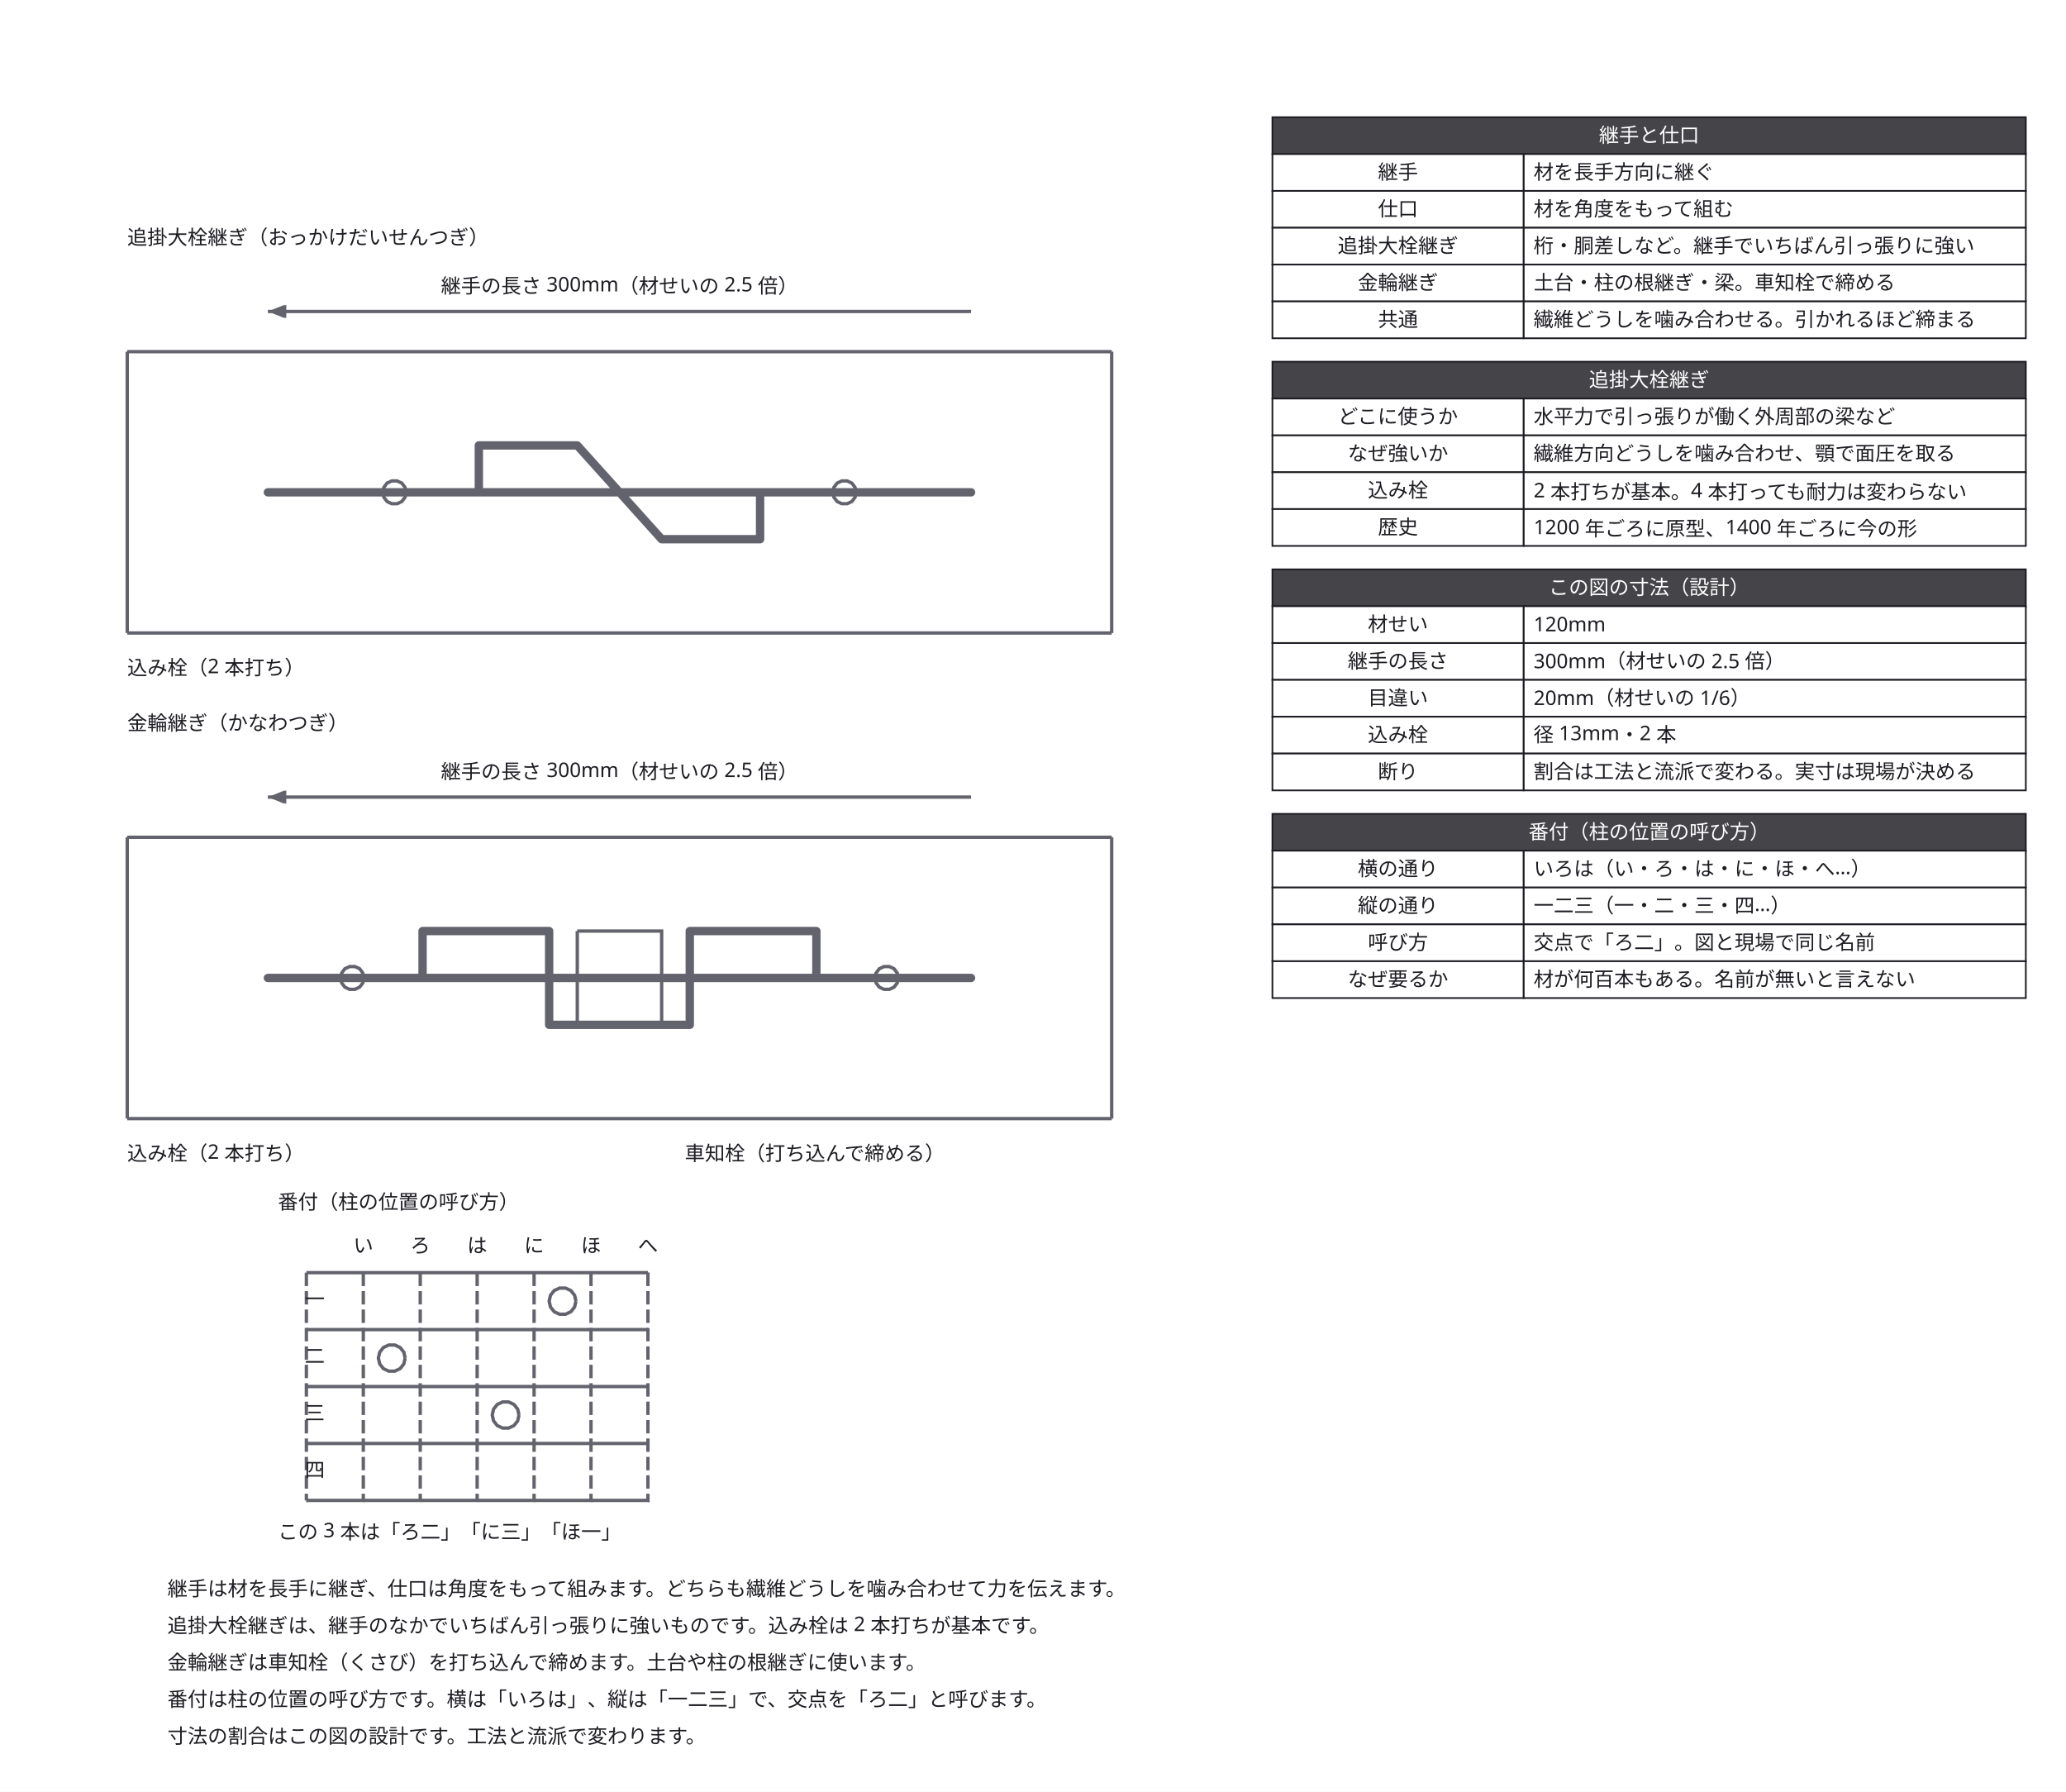
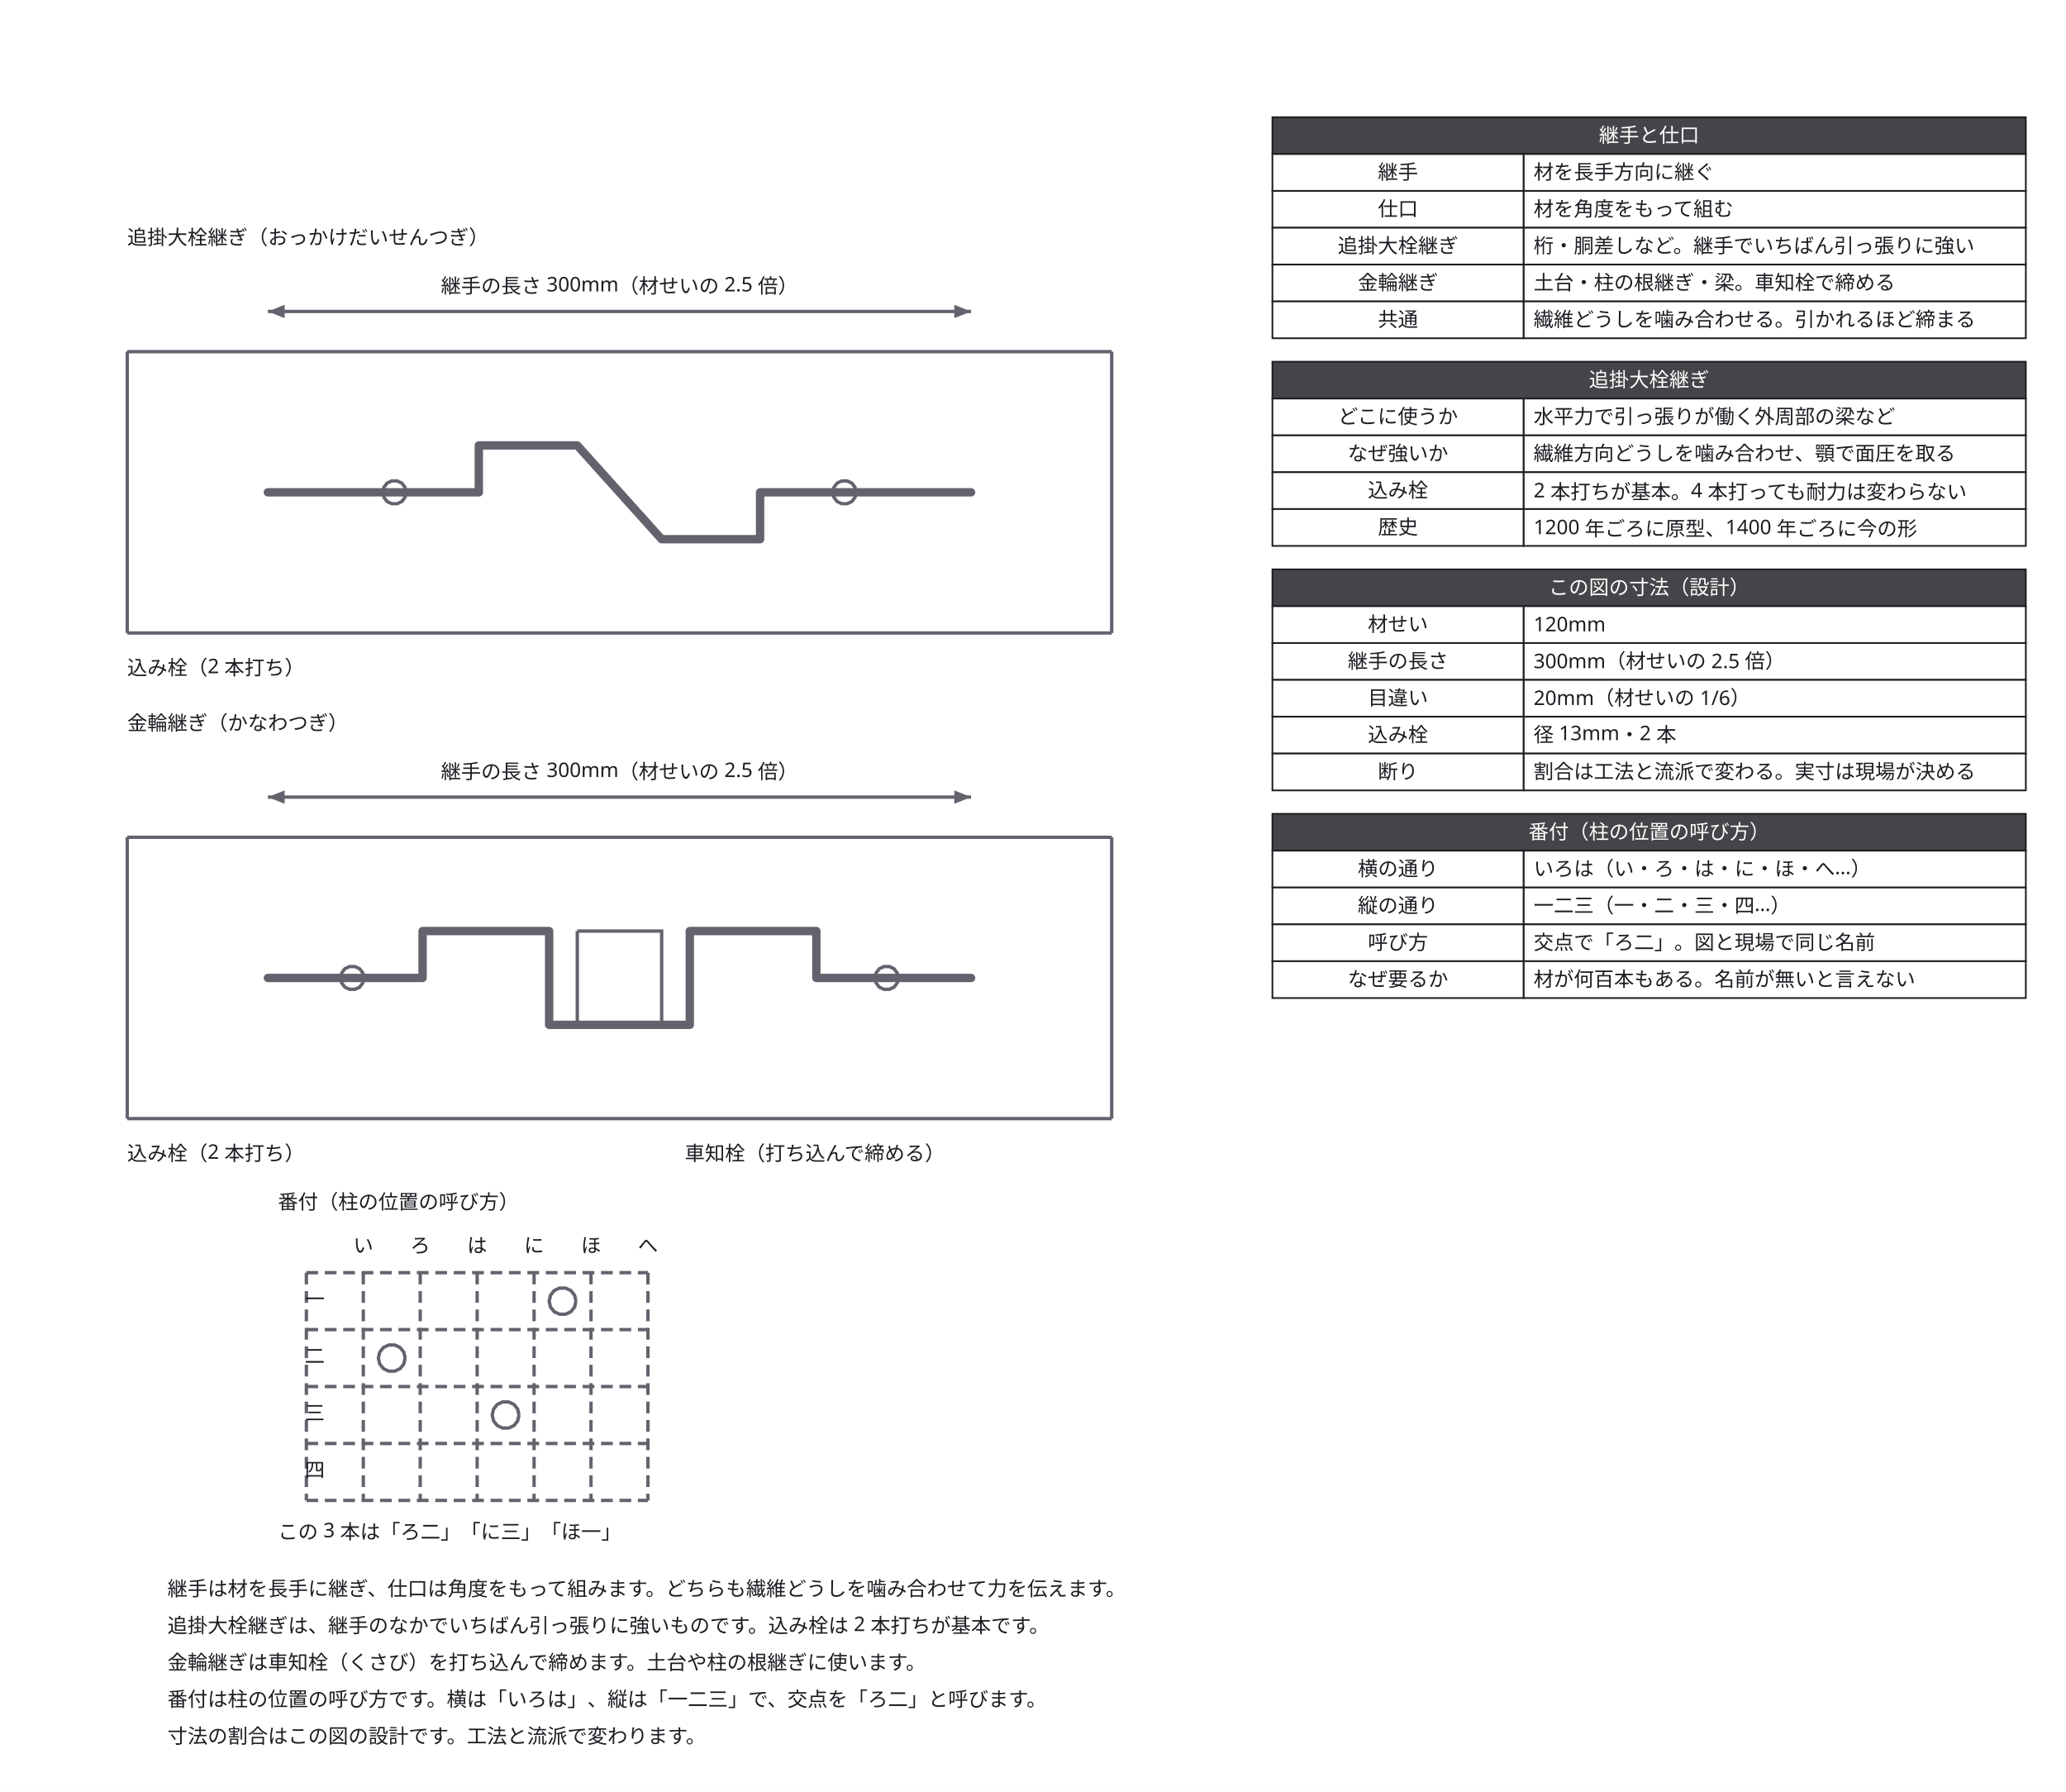
<svg xmlns="http://www.w3.org/2000/svg" width="1234" height="1070" viewBox="0 0 1234 1070">
  <defs>
    <marker id="arrow" viewBox="0 0 10 10" refX="9" refY="5" markerWidth="6" markerHeight="6" orient="auto">
      <path d="M 0 0 L 10 5 L 0 10 z" fill="#63636e" />
    </marker>
  </defs>
  <rect data-paper="1" x="0" y="0" width="1234" height="1070" fill="#ffffff" />
  <g data-node="n1" data-pinned="false" data-shape="rect" />
  <g data-node="n2" data-pinned="false" data-shape="rect" />
  <g data-node="n3" data-pinned="false" data-shape="rect" />
  <g data-node="n4" data-pinned="false" data-shape="rect" />
  <g data-node="n5" data-pinned="false" data-shape="rect" />
  <g data-node="h70" data-pinned="false" data-shape="rect">
    <rect x="760" y="70" width="450" height="22" fill="#ffffff" stroke="#1c1c22" stroke-width="1" />
    <rect x="760" y="70" width="450" height="22" fill="#1c1c22" fill-opacity="0.82" />
  </g>
  <g data-node="h216" data-pinned="false" data-shape="rect">
    <rect x="760" y="216" width="450" height="22" fill="#ffffff" stroke="#1c1c22" stroke-width="1" />
    <rect x="760" y="216" width="450" height="22" fill="#1c1c22" fill-opacity="0.82" />
  </g>
  <g data-node="h340" data-pinned="false" data-shape="rect">
    <rect x="760" y="340" width="450" height="22" fill="#ffffff" stroke="#1c1c22" stroke-width="1" />
    <rect x="760" y="340" width="450" height="22" fill="#1c1c22" fill-opacity="0.82" />
  </g>
  <g data-node="h486" data-pinned="false" data-shape="rect">
    <rect x="760" y="486" width="450" height="22" fill="#ffffff" stroke="#1c1c22" stroke-width="1" />
    <rect x="760" y="486" width="450" height="22" fill="#1c1c22" fill-opacity="0.82" />
  </g>
  <g data-node="追掛大栓継ぎ（おっかけだいせんつぎ）_t" data-pinned="false" data-shape="rect" />
  <g data-node="金輪継ぎ（かなわつぎ）_t" data-pinned="false" data-shape="rect" />
  <g data-node="b92" data-pinned="false" data-shape="rect">
    <rect x="910" y="92" width="300" height="22" fill="#ffffff" stroke="#1c1c22" stroke-width="1" />
  </g>
  <g data-node="b114" data-pinned="false" data-shape="rect">
    <rect x="910" y="114" width="300" height="22" fill="#ffffff" stroke="#1c1c22" stroke-width="1" />
  </g>
  <g data-node="b136" data-pinned="false" data-shape="rect">
    <rect x="910" y="136" width="300" height="22" fill="#ffffff" stroke="#1c1c22" stroke-width="1" />
  </g>
  <g data-node="b158" data-pinned="false" data-shape="rect">
    <rect x="910" y="158" width="300" height="22" fill="#ffffff" stroke="#1c1c22" stroke-width="1" />
  </g>
  <g data-node="b180" data-pinned="false" data-shape="rect">
    <rect x="910" y="180" width="300" height="22" fill="#ffffff" stroke="#1c1c22" stroke-width="1" />
  </g>
  <g data-node="b238" data-pinned="false" data-shape="rect">
    <rect x="910" y="238" width="300" height="22" fill="#ffffff" stroke="#1c1c22" stroke-width="1" />
  </g>
  <g data-node="b260" data-pinned="false" data-shape="rect">
    <rect x="910" y="260" width="300" height="22" fill="#ffffff" stroke="#1c1c22" stroke-width="1" />
  </g>
  <g data-node="b282" data-pinned="false" data-shape="rect">
    <rect x="910" y="282" width="300" height="22" fill="#ffffff" stroke="#1c1c22" stroke-width="1" />
  </g>
  <g data-node="b304" data-pinned="false" data-shape="rect">
    <rect x="910" y="304" width="300" height="22" fill="#ffffff" stroke="#1c1c22" stroke-width="1" />
  </g>
  <g data-node="b362" data-pinned="false" data-shape="rect">
    <rect x="910" y="362" width="300" height="22" fill="#ffffff" stroke="#1c1c22" stroke-width="1" />
  </g>
  <g data-node="b384" data-pinned="false" data-shape="rect">
    <rect x="910" y="384" width="300" height="22" fill="#ffffff" stroke="#1c1c22" stroke-width="1" />
  </g>
  <g data-node="b406" data-pinned="false" data-shape="rect">
    <rect x="910" y="406" width="300" height="22" fill="#ffffff" stroke="#1c1c22" stroke-width="1" />
  </g>
  <g data-node="b428" data-pinned="false" data-shape="rect">
    <rect x="910" y="428" width="300" height="22" fill="#ffffff" stroke="#1c1c22" stroke-width="1" />
  </g>
  <g data-node="b450" data-pinned="false" data-shape="rect">
    <rect x="910" y="450" width="300" height="22" fill="#ffffff" stroke="#1c1c22" stroke-width="1" />
  </g>
  <g data-node="b508" data-pinned="false" data-shape="rect">
    <rect x="910" y="508" width="300" height="22" fill="#ffffff" stroke="#1c1c22" stroke-width="1" />
  </g>
  <g data-node="b530" data-pinned="false" data-shape="rect">
    <rect x="910" y="530" width="300" height="22" fill="#ffffff" stroke="#1c1c22" stroke-width="1" />
  </g>
  <g data-node="b552" data-pinned="false" data-shape="rect">
    <rect x="910" y="552" width="300" height="22" fill="#ffffff" stroke="#1c1c22" stroke-width="1" />
  </g>
  <g data-node="b574" data-pinned="false" data-shape="rect">
    <rect x="910" y="574" width="300" height="22" fill="#ffffff" stroke="#1c1c22" stroke-width="1" />
  </g>
  <g data-node="n_t" data-pinned="false" data-shape="rect" />
  <g data-node="n_e" data-pinned="false" data-shape="rect" />
  <g data-node="追掛大栓継ぎ（おっかけだいせんつぎ）_l" data-pinned="false" data-shape="rect" />
  <g data-node="金輪継ぎ（かなわつぎ）_l" data-pinned="false" data-shape="rect" />
  <g data-node="金輪継ぎ（かなわつぎ）_w" data-pinned="false" data-shape="rect" />
  <g data-node="a92" data-pinned="false" data-shape="rect">
    <rect x="760" y="92" width="150" height="22" fill="#ffffff" stroke="#1c1c22" stroke-width="1" />
  </g>
  <g data-node="a114" data-pinned="false" data-shape="rect">
    <rect x="760" y="114" width="150" height="22" fill="#ffffff" stroke="#1c1c22" stroke-width="1" />
  </g>
  <g data-node="a136" data-pinned="false" data-shape="rect">
    <rect x="760" y="136" width="150" height="22" fill="#ffffff" stroke="#1c1c22" stroke-width="1" />
  </g>
  <g data-node="a158" data-pinned="false" data-shape="rect">
    <rect x="760" y="158" width="150" height="22" fill="#ffffff" stroke="#1c1c22" stroke-width="1" />
  </g>
  <g data-node="a180" data-pinned="false" data-shape="rect">
    <rect x="760" y="180" width="150" height="22" fill="#ffffff" stroke="#1c1c22" stroke-width="1" />
  </g>
  <g data-node="a238" data-pinned="false" data-shape="rect">
    <rect x="760" y="238" width="150" height="22" fill="#ffffff" stroke="#1c1c22" stroke-width="1" />
  </g>
  <g data-node="a260" data-pinned="false" data-shape="rect">
    <rect x="760" y="260" width="150" height="22" fill="#ffffff" stroke="#1c1c22" stroke-width="1" />
  </g>
  <g data-node="a282" data-pinned="false" data-shape="rect">
    <rect x="760" y="282" width="150" height="22" fill="#ffffff" stroke="#1c1c22" stroke-width="1" />
  </g>
  <g data-node="a304" data-pinned="false" data-shape="rect">
    <rect x="760" y="304" width="150" height="22" fill="#ffffff" stroke="#1c1c22" stroke-width="1" />
  </g>
  <g data-node="a362" data-pinned="false" data-shape="rect">
    <rect x="760" y="362" width="150" height="22" fill="#ffffff" stroke="#1c1c22" stroke-width="1" />
  </g>
  <g data-node="a384" data-pinned="false" data-shape="rect">
    <rect x="760" y="384" width="150" height="22" fill="#ffffff" stroke="#1c1c22" stroke-width="1" />
  </g>
  <g data-node="a406" data-pinned="false" data-shape="rect">
    <rect x="760" y="406" width="150" height="22" fill="#ffffff" stroke="#1c1c22" stroke-width="1" />
  </g>
  <g data-node="a428" data-pinned="false" data-shape="rect">
    <rect x="760" y="428" width="150" height="22" fill="#ffffff" stroke="#1c1c22" stroke-width="1" />
  </g>
  <g data-node="a450" data-pinned="false" data-shape="rect">
    <rect x="760" y="450" width="150" height="22" fill="#ffffff" stroke="#1c1c22" stroke-width="1" />
  </g>
  <g data-node="a508" data-pinned="false" data-shape="rect">
    <rect x="760" y="508" width="150" height="22" fill="#ffffff" stroke="#1c1c22" stroke-width="1" />
  </g>
  <g data-node="a530" data-pinned="false" data-shape="rect">
    <rect x="760" y="530" width="150" height="22" fill="#ffffff" stroke="#1c1c22" stroke-width="1" />
  </g>
  <g data-node="a552" data-pinned="false" data-shape="rect">
    <rect x="760" y="552" width="150" height="22" fill="#ffffff" stroke="#1c1c22" stroke-width="1" />
  </g>
  <g data-node="a574" data-pinned="false" data-shape="rect">
    <rect x="760" y="574" width="150" height="22" fill="#ffffff" stroke="#1c1c22" stroke-width="1" />
  </g>
  <g data-node="追掛大栓継ぎ（おっかけだいせんつぎ）_p" data-pinned="false" data-shape="rect" />
  <g data-node="金輪継ぎ（かなわつぎ）_p" data-pinned="false" data-shape="rect" />
  <g data-node="nx0" data-pinned="false" data-shape="rect" />
  <g data-node="nx1" data-pinned="false" data-shape="rect" />
  <g data-node="nx2" data-pinned="false" data-shape="rect" />
  <g data-node="nx3" data-pinned="false" data-shape="rect" />
  <g data-node="nx4" data-pinned="false" data-shape="rect" />
  <g data-node="nx5" data-pinned="false" data-shape="rect" />
  <g data-node="ny0" data-pinned="false" data-shape="rect" />
  <g data-node="ny1" data-pinned="false" data-shape="rect" />
  <g data-node="ny2" data-pinned="false" data-shape="rect" />
  <g data-node="ny3" data-pinned="false" data-shape="rect" />
  <g data-node="e0" data-pinned="false" data-shape="rect" />
  <g data-node="e1" data-pinned="false" data-shape="rect" />
  <g data-node="e2" data-pinned="false" data-shape="rect" />
  <g data-node="e3" data-pinned="false" data-shape="rect" />
  <g data-node="e4" data-pinned="false" data-shape="rect" />
  <g data-node="e5" data-pinned="false" data-shape="rect" />
  <g data-node="e6" data-pinned="false" data-shape="rect" />
  <g data-node="e7" data-pinned="false" data-shape="rect" />
  <g data-node="e8" data-pinned="false" data-shape="rect" />
  <g data-node="e9" data-pinned="false" data-shape="rect" />
  <g data-node="e10" data-pinned="false" data-shape="rect" />
  <g data-node="e11" data-pinned="false" data-shape="rect" />
  <g data-node="e12" data-pinned="false" data-shape="rect" />
  <g data-node="e13" data-pinned="false" data-shape="rect" />
  <g data-node="e14" data-pinned="false" data-shape="rect" />
  <g data-node="e15" data-pinned="false" data-shape="rect" />
  <g data-node="e16" data-pinned="false" data-shape="rect" />
  <g data-node="e17" data-pinned="false" data-shape="rect" />
  <g data-node="e18" data-pinned="false" data-shape="rect" />
  <g data-node="e19" data-pinned="false" data-shape="rect" />
  <g data-node="e20" data-pinned="false" data-shape="rect" />
  <g data-node="e21" data-pinned="false" data-shape="rect" />
  <g data-node="e22" data-pinned="false" data-shape="rect" />
  <g data-node="e23" data-pinned="false" data-shape="rect" />
  <g data-node="e24" data-pinned="false" data-shape="rect" />
  <g data-node="e25" data-pinned="false" data-shape="rect" />
  <g data-node="e26" data-pinned="false" data-shape="rect" />
  <g data-node="e27" data-pinned="false" data-shape="rect" />
  <g data-node="e28" data-pinned="false" data-shape="rect" />
  <g data-node="e29" data-pinned="false" data-shape="rect" />
  <g data-node="e30" data-pinned="false" data-shape="rect" />
  <g data-node="e31" data-pinned="false" data-shape="rect" />
  <g data-edge="e0&gt;e0" data-pinned="false">
-     <path d="M 76 210 L 664 210 L 77 210" fill="none" stroke="#63636e" stroke-width="2" />
+     <path d="M 76 210 L 664 210" fill="none" stroke="#63636e" stroke-width="2" />
  </g>
  <g data-edge="e1&gt;e1" data-pinned="false">
-     <path d="M 76 378 L 664 378 L 77 378" fill="none" stroke="#63636e" stroke-width="2" />
+     <path d="M 76 378 L 664 378" fill="none" stroke="#63636e" stroke-width="2" />
  </g>
  <g data-edge="e2&gt;e2" data-pinned="false">
-     <path d="M 76 210 L 76 378 L 76 211" fill="none" stroke="#63636e" stroke-width="2" />
+     <path d="M 76 210 L 76 378" fill="none" stroke="#63636e" stroke-width="2" />
  </g>
  <g data-edge="e3&gt;e3" data-pinned="false">
-     <path d="M 664 210 L 664 378 L 664 211" fill="none" stroke="#63636e" stroke-width="2" />
+     <path d="M 664 210 L 664 378" fill="none" stroke="#63636e" stroke-width="2" />
  </g>
  <g data-edge="e4&gt;e4" data-pinned="false">
-     <path d="M 160 294 L 286 294 L 286 266 L 344.8 266 L 395.2 322 L 454 322 L 454 294 L 580 294 L 161 294" fill="none" stroke="#63636e" stroke-width="5" stroke-linejoin="round" stroke-linecap="round" />
+     <path d="M 160 294 L 286 294 L 286 266 L 344.8 266 L 395.2 322 L 454 322 L 454 294 L 580 294" fill="none" stroke="#63636e" stroke-width="5" stroke-linejoin="round" stroke-linecap="round" />
  </g>
  <g data-edge="e5&gt;e5" data-pinned="false">
-     <path d="M 160 186 L 580 186 L 161 186" fill="none" stroke="#63636e" stroke-width="2" />
-     <path d="M 161 186 L 171 190 L 171 182 Z" fill="#63636e" stroke="none" />
+     <path d="M 160 186 L 580 186" fill="none" stroke="#63636e" stroke-width="2" />
+     <path d="M 580 186 L 570 182 L 570 190 Z" fill="#63636e" stroke="none" />
    <path d="M 160 186 L 170 190 L 170 182 Z" fill="#63636e" stroke="none" />
  </g>
  <g data-edge="e6&gt;e6" data-pinned="false">
    <path d="M 242.6 294 L 241.9 297 L 240 299.5 L 237.2 300.8 L 234 300.8 L 231.2 299.5 L 229.3 297 L 228.6 294 L 229.3 291 L 231.2 288.5 L 234 287.2 L 237.2 287.2 L 240 288.5 L 241.9 291 L 242.6 294" fill="none" stroke="#63636e" stroke-width="2" />
  </g>
  <g data-edge="e7&gt;e7" data-pinned="false">
    <path d="M 511.4 294 L 510.7 297 L 508.8 299.5 L 506 300.8 L 502.8 300.8 L 500 299.5 L 498.1 297 L 497.4 294 L 498.1 291 L 500 288.5 L 502.8 287.2 L 506 287.2 L 508.8 288.5 L 510.7 291 L 511.4 294" fill="none" stroke="#63636e" stroke-width="2" />
  </g>
  <g data-edge="e8&gt;e8" data-pinned="false">
-     <path d="M 76 500 L 664 500 L 77 500" fill="none" stroke="#63636e" stroke-width="2" />
+     <path d="M 76 500 L 664 500" fill="none" stroke="#63636e" stroke-width="2" />
  </g>
  <g data-edge="e9&gt;e9" data-pinned="false">
-     <path d="M 76 668 L 664 668 L 77 668" fill="none" stroke="#63636e" stroke-width="2" />
+     <path d="M 76 668 L 664 668" fill="none" stroke="#63636e" stroke-width="2" />
  </g>
  <g data-edge="e10&gt;e10" data-pinned="false">
-     <path d="M 76 500 L 76 668 L 76 501" fill="none" stroke="#63636e" stroke-width="2" />
+     <path d="M 76 500 L 76 668" fill="none" stroke="#63636e" stroke-width="2" />
  </g>
  <g data-edge="e11&gt;e11" data-pinned="false">
-     <path d="M 664 500 L 664 668 L 664 501" fill="none" stroke="#63636e" stroke-width="2" />
+     <path d="M 664 500 L 664 668" fill="none" stroke="#63636e" stroke-width="2" />
  </g>
  <g data-edge="e12&gt;e12" data-pinned="false">
-     <path d="M 160 584 L 252.4 584 L 252.4 556 L 328 556 L 328 612 L 412 612 L 412 556 L 487.6 556 L 487.6 584 L 580 584 L 161 584" fill="none" stroke="#63636e" stroke-width="5" stroke-linejoin="round" stroke-linecap="round" />
+     <path d="M 160 584 L 252.4 584 L 252.4 556 L 328 556 L 328 612 L 412 612 L 412 556 L 487.6 556 L 487.6 584 L 580 584" fill="none" stroke="#63636e" stroke-width="5" stroke-linejoin="round" stroke-linecap="round" />
  </g>
  <g data-edge="e13&gt;e13" data-pinned="false">
-     <path d="M 160 476 L 580 476 L 161 476" fill="none" stroke="#63636e" stroke-width="2" />
-     <path d="M 161 476 L 171 480 L 171 472 Z" fill="#63636e" stroke="none" />
+     <path d="M 160 476 L 580 476" fill="none" stroke="#63636e" stroke-width="2" />
+     <path d="M 580 476 L 570 472 L 570 480 Z" fill="#63636e" stroke="none" />
    <path d="M 160 476 L 170 480 L 170 472 Z" fill="#63636e" stroke="none" />
  </g>
  <g data-edge="e14&gt;e14" data-pinned="false">
    <path d="M 217.4 584 L 216.7 587 L 214.8 589.5 L 212 590.8 L 208.8 590.8 L 206 589.5 L 204.1 587 L 203.4 584 L 204.1 581 L 206 578.5 L 208.8 577.2 L 212 577.2 L 214.8 578.5 L 216.7 581 L 217.4 584" fill="none" stroke="#63636e" stroke-width="2" />
  </g>
  <g data-edge="e15&gt;e15" data-pinned="false">
    <path d="M 536.6 584 L 535.9 587 L 534 589.5 L 531.2 590.8 L 528 590.8 L 525.2 589.5 L 523.3 587 L 522.6 584 L 523.3 581 L 525.2 578.5 L 528 577.2 L 531.2 577.2 L 534 578.5 L 535.9 581 L 536.6 584" fill="none" stroke="#63636e" stroke-width="2" />
  </g>
  <g data-edge="e16&gt;e16" data-pinned="false">
    <path d="M 344.8 556 L 395.2 556 L 395.2 612 L 344.8 612 L 344.8 556" fill="none" stroke="#63636e" stroke-width="2" />
  </g>
  <g data-edge="e17&gt;e17" data-pinned="false">
-     <path d="M 183 760 L 183 896 L 183 761" fill="none" stroke="#63636e" stroke-width="2" stroke-dasharray="7 4" />
+     <path d="M 183 760 L 183 896" fill="none" stroke="#63636e" stroke-width="2" stroke-dasharray="7 4" />
  </g>
  <g data-edge="e18&gt;e18" data-pinned="false">
-     <path d="M 217 760 L 217 896 L 217 761" fill="none" stroke="#63636e" stroke-width="2" stroke-dasharray="7 4" />
+     <path d="M 217 760 L 217 896" fill="none" stroke="#63636e" stroke-width="2" stroke-dasharray="7 4" />
  </g>
  <g data-edge="e19&gt;e19" data-pinned="false">
-     <path d="M 251 760 L 251 896 L 251 761" fill="none" stroke="#63636e" stroke-width="2" stroke-dasharray="7 4" />
+     <path d="M 251 760 L 251 896" fill="none" stroke="#63636e" stroke-width="2" stroke-dasharray="7 4" />
  </g>
  <g data-edge="e20&gt;e20" data-pinned="false">
-     <path d="M 285 760 L 285 896 L 285 761" fill="none" stroke="#63636e" stroke-width="2" stroke-dasharray="7 4" />
+     <path d="M 285 760 L 285 896" fill="none" stroke="#63636e" stroke-width="2" stroke-dasharray="7 4" />
  </g>
  <g data-edge="e21&gt;e21" data-pinned="false">
-     <path d="M 319 760 L 319 896 L 319 761" fill="none" stroke="#63636e" stroke-width="2" stroke-dasharray="7 4" />
+     <path d="M 319 760 L 319 896" fill="none" stroke="#63636e" stroke-width="2" stroke-dasharray="7 4" />
  </g>
  <g data-edge="e22&gt;e22" data-pinned="false">
-     <path d="M 353 760 L 353 896 L 353 761" fill="none" stroke="#63636e" stroke-width="2" stroke-dasharray="7 4" />
+     <path d="M 353 760 L 353 896" fill="none" stroke="#63636e" stroke-width="2" stroke-dasharray="7 4" />
  </g>
  <g data-edge="e23&gt;e23" data-pinned="false">
-     <path d="M 387 760 L 387 896 L 387 761" fill="none" stroke="#63636e" stroke-width="2" stroke-dasharray="7 4" />
+     <path d="M 387 760 L 387 896" fill="none" stroke="#63636e" stroke-width="2" stroke-dasharray="7 4" />
  </g>
  <g data-edge="e24&gt;e24" data-pinned="false">
-     <path d="M 183 760 L 387 760 L 184 760" fill="none" stroke="#63636e" stroke-width="2" stroke-dasharray="7 4" />
+     <path d="M 183 760 L 387 760" fill="none" stroke="#63636e" stroke-width="2" stroke-dasharray="7 4" />
  </g>
  <g data-edge="e25&gt;e25" data-pinned="false">
-     <path d="M 183 794 L 387 794 L 184 794" fill="none" stroke="#63636e" stroke-width="2" stroke-dasharray="7 4" />
+     <path d="M 183 794 L 387 794" fill="none" stroke="#63636e" stroke-width="2" stroke-dasharray="7 4" />
  </g>
  <g data-edge="e26&gt;e26" data-pinned="false">
-     <path d="M 183 828 L 387 828 L 184 828" fill="none" stroke="#63636e" stroke-width="2" stroke-dasharray="7 4" />
+     <path d="M 183 828 L 387 828" fill="none" stroke="#63636e" stroke-width="2" stroke-dasharray="7 4" />
  </g>
  <g data-edge="e27&gt;e27" data-pinned="false">
-     <path d="M 183 862 L 387 862 L 184 862" fill="none" stroke="#63636e" stroke-width="2" stroke-dasharray="7 4" />
+     <path d="M 183 862 L 387 862" fill="none" stroke="#63636e" stroke-width="2" stroke-dasharray="7 4" />
  </g>
  <g data-edge="e28&gt;e28" data-pinned="false">
-     <path d="M 183 896 L 387 896 L 184 896" fill="none" stroke="#63636e" stroke-width="2" stroke-dasharray="7 4" />
+     <path d="M 183 896 L 387 896" fill="none" stroke="#63636e" stroke-width="2" stroke-dasharray="7 4" />
  </g>
  <g data-edge="e29&gt;e29" data-pinned="false">
    <path d="M 242 811 L 241.2 814.5 L 239 817.3 L 235.8 818.8 L 232.2 818.8 L 229 817.3 L 226.8 814.5 L 226 811 L 226.8 807.5 L 229 804.7 L 232.2 803.2 L 235.8 803.2 L 239 804.7 L 241.2 807.5 L 242 811" fill="none" stroke="#63636e" stroke-width="2" />
  </g>
  <g data-edge="e30&gt;e30" data-pinned="false">
    <path d="M 310 845 L 309.2 848.5 L 307 851.3 L 303.8 852.8 L 300.2 852.8 L 297 851.3 L 294.8 848.5 L 294 845 L 294.8 841.5 L 297 838.7 L 300.2 837.2 L 303.8 837.2 L 307 838.7 L 309.2 841.5 L 310 845" fill="none" stroke="#63636e" stroke-width="2" />
  </g>
  <g data-edge="e31&gt;e31" data-pinned="false">
    <path d="M 344 777 L 343.2 780.5 L 341 783.3 L 337.8 784.8 L 334.2 784.8 L 331 783.3 L 328.8 780.5 L 328 777 L 328.8 773.5 L 331 770.7 L 334.2 769.2 L 337.8 769.2 L 341 770.7 L 343.2 773.5 L 344 777" fill="none" stroke="#63636e" stroke-width="2" />
  </g>
  <g data-name="n1">
    <text x="100" y="953" text-anchor="start" font-family="sans-serif" font-size="12" fill="#1c1c22">継手は材を長手に継ぎ、仕口は角度をもって組みます。どちらも繊維どうしを噛み合わせて力を伝えます。</text>
  </g>
  <g data-name="n2">
    <text x="100" y="975" text-anchor="start" font-family="sans-serif" font-size="12" fill="#1c1c22">追掛大栓継ぎは、継手のなかでいちばん引っ張りに強いものです。込み栓は 2 本打ちが基本です。</text>
  </g>
  <g data-name="n3">
    <text x="100" y="997" text-anchor="start" font-family="sans-serif" font-size="12" fill="#1c1c22">金輪継ぎは車知栓（くさび）を打ち込んで締めます。土台や柱の根継ぎに使います。</text>
  </g>
  <g data-name="n4">
    <text x="100" y="1019" text-anchor="start" font-family="sans-serif" font-size="12" fill="#1c1c22">番付は柱の位置の呼び方です。横は「いろは」、縦は「一二三」で、交点を「ろ二」と呼びます。</text>
  </g>
  <g data-name="n5">
    <text x="100" y="1041" text-anchor="start" font-family="sans-serif" font-size="12" fill="#1c1c22">寸法の割合はこの図の設計です。工法と流派で変わります。</text>
  </g>
  <g data-name="h70">
    <text x="985" y="85" text-anchor="middle" font-family="sans-serif" font-size="12" fill="#ffffff">継手と仕口</text>
  </g>
  <g data-name="h216">
    <text x="985" y="231" text-anchor="middle" font-family="sans-serif" font-size="12" fill="#ffffff">追掛大栓継ぎ</text>
  </g>
  <g data-name="h340">
    <text x="985" y="355" text-anchor="middle" font-family="sans-serif" font-size="12" fill="#ffffff">この図の寸法（設計）</text>
  </g>
  <g data-name="h486">
    <text x="985" y="501" text-anchor="middle" font-family="sans-serif" font-size="12" fill="#ffffff">番付（柱の位置の呼び方）</text>
  </g>
  <g data-name="追掛大栓継ぎ（おっかけだいせんつぎ）_t">
    <text x="76" y="146" text-anchor="start" font-family="sans-serif" font-size="12" fill="#1c1c22">追掛大栓継ぎ（おっかけだいせんつぎ）</text>
  </g>
  <g data-name="金輪継ぎ（かなわつぎ）_t">
    <text x="76" y="436" text-anchor="start" font-family="sans-serif" font-size="12" fill="#1c1c22">金輪継ぎ（かなわつぎ）</text>
  </g>
  <g data-name="b92">
    <text x="916" y="107" text-anchor="start" font-family="sans-serif" font-size="12" fill="#1c1c22">材を長手方向に継ぐ</text>
  </g>
  <g data-name="b114">
    <text x="916" y="129" text-anchor="start" font-family="sans-serif" font-size="12" fill="#1c1c22">材を角度をもって組む</text>
  </g>
  <g data-name="b136">
    <text x="916" y="151" text-anchor="start" font-family="sans-serif" font-size="12" fill="#1c1c22">桁・胴差しなど。継手でいちばん引っ張りに強い</text>
  </g>
  <g data-name="b158">
    <text x="916" y="173" text-anchor="start" font-family="sans-serif" font-size="12" fill="#1c1c22">土台・柱の根継ぎ・梁。車知栓で締める</text>
  </g>
  <g data-name="b180">
    <text x="916" y="195" text-anchor="start" font-family="sans-serif" font-size="12" fill="#1c1c22">繊維どうしを噛み合わせる。引かれるほど締まる</text>
  </g>
  <g data-name="b238">
    <text x="916" y="253" text-anchor="start" font-family="sans-serif" font-size="12" fill="#1c1c22">水平力で引っ張りが働く外周部の梁など</text>
  </g>
  <g data-name="b260">
    <text x="916" y="275" text-anchor="start" font-family="sans-serif" font-size="12" fill="#1c1c22">繊維方向どうしを噛み合わせ、顎で面圧を取る</text>
  </g>
  <g data-name="b282">
    <text x="916" y="297" text-anchor="start" font-family="sans-serif" font-size="12" fill="#1c1c22">2 本打ちが基本。4 本打っても耐力は変わらない</text>
  </g>
  <g data-name="b304">
    <text x="916" y="319" text-anchor="start" font-family="sans-serif" font-size="12" fill="#1c1c22">1200 年ごろに原型、1400 年ごろに今の形</text>
  </g>
  <g data-name="b362">
    <text x="916" y="377" text-anchor="start" font-family="sans-serif" font-size="12" fill="#1c1c22">120mm</text>
  </g>
  <g data-name="b384">
    <text x="916" y="399" text-anchor="start" font-family="sans-serif" font-size="12" fill="#1c1c22">300mm（材せいの 2.5 倍）</text>
  </g>
  <g data-name="b406">
    <text x="916" y="421" text-anchor="start" font-family="sans-serif" font-size="12" fill="#1c1c22">20mm（材せいの 1/6）</text>
  </g>
  <g data-name="b428">
    <text x="916" y="443" text-anchor="start" font-family="sans-serif" font-size="12" fill="#1c1c22">径 13mm・2 本</text>
  </g>
  <g data-name="b450">
    <text x="916" y="465" text-anchor="start" font-family="sans-serif" font-size="12" fill="#1c1c22">割合は工法と流派で変わる。実寸は現場が決める</text>
  </g>
  <g data-name="b508">
    <text x="916" y="523" text-anchor="start" font-family="sans-serif" font-size="12" fill="#1c1c22">いろは（い・ろ・は・に・ほ・へ…）</text>
  </g>
  <g data-name="b530">
    <text x="916" y="545" text-anchor="start" font-family="sans-serif" font-size="12" fill="#1c1c22">一二三（一・二・三・四…）</text>
  </g>
  <g data-name="b552">
    <text x="916" y="567" text-anchor="start" font-family="sans-serif" font-size="12" fill="#1c1c22">交点で「ろ二」。図と現場で同じ名前</text>
  </g>
  <g data-name="b574">
    <text x="916" y="589" text-anchor="start" font-family="sans-serif" font-size="12" fill="#1c1c22">材が何百本もある。名前が無いと言えない</text>
  </g>
  <g data-name="n_t">
    <text x="166" y="722" text-anchor="start" font-family="sans-serif" font-size="12" fill="#1c1c22">番付（柱の位置の呼び方）</text>
  </g>
  <g data-name="n_e">
    <text x="166" y="919" text-anchor="start" font-family="sans-serif" font-size="12" fill="#1c1c22">この 3 本は「ろ二」「に三」「ほ一」</text>
  </g>
  <g data-name="追掛大栓継ぎ（おっかけだいせんつぎ）_l">
    <text x="370" y="175" text-anchor="middle" font-family="sans-serif" font-size="12" fill="#1c1c22">継手の長さ 300mm（材せいの 2.5 倍）</text>
  </g>
  <g data-name="金輪継ぎ（かなわつぎ）_l">
    <text x="370" y="465" text-anchor="middle" font-family="sans-serif" font-size="12" fill="#1c1c22">継手の長さ 300mm（材せいの 2.5 倍）</text>
  </g>
  <g data-name="金輪継ぎ（かなわつぎ）_w">
    <text x="409" y="693" text-anchor="start" font-family="sans-serif" font-size="12" fill="#1c1c22">車知栓（打ち込んで締める）</text>
  </g>
  <g data-name="a92">
    <text x="835" y="107" text-anchor="middle" font-family="sans-serif" font-size="12" fill="#1c1c22">継手</text>
  </g>
  <g data-name="a114">
    <text x="835" y="129" text-anchor="middle" font-family="sans-serif" font-size="12" fill="#1c1c22">仕口</text>
  </g>
  <g data-name="a136">
    <text x="835" y="151" text-anchor="middle" font-family="sans-serif" font-size="12" fill="#1c1c22">追掛大栓継ぎ</text>
  </g>
  <g data-name="a158">
    <text x="835" y="173" text-anchor="middle" font-family="sans-serif" font-size="12" fill="#1c1c22">金輪継ぎ</text>
  </g>
  <g data-name="a180">
    <text x="835" y="195" text-anchor="middle" font-family="sans-serif" font-size="12" fill="#1c1c22">共通</text>
  </g>
  <g data-name="a238">
    <text x="835" y="253" text-anchor="middle" font-family="sans-serif" font-size="12" fill="#1c1c22">どこに使うか</text>
  </g>
  <g data-name="a260">
    <text x="835" y="275" text-anchor="middle" font-family="sans-serif" font-size="12" fill="#1c1c22">なぜ強いか</text>
  </g>
  <g data-name="a282">
    <text x="835" y="297" text-anchor="middle" font-family="sans-serif" font-size="12" fill="#1c1c22">込み栓</text>
  </g>
  <g data-name="a304">
    <text x="835" y="319" text-anchor="middle" font-family="sans-serif" font-size="12" fill="#1c1c22">歴史</text>
  </g>
  <g data-name="a362">
    <text x="835" y="377" text-anchor="middle" font-family="sans-serif" font-size="12" fill="#1c1c22">材せい</text>
  </g>
  <g data-name="a384">
    <text x="835" y="399" text-anchor="middle" font-family="sans-serif" font-size="12" fill="#1c1c22">継手の長さ</text>
  </g>
  <g data-name="a406">
    <text x="835" y="421" text-anchor="middle" font-family="sans-serif" font-size="12" fill="#1c1c22">目違い</text>
  </g>
  <g data-name="a428">
    <text x="835" y="443" text-anchor="middle" font-family="sans-serif" font-size="12" fill="#1c1c22">込み栓</text>
  </g>
  <g data-name="a450">
    <text x="835" y="465" text-anchor="middle" font-family="sans-serif" font-size="12" fill="#1c1c22">断り</text>
  </g>
  <g data-name="a508">
    <text x="835" y="523" text-anchor="middle" font-family="sans-serif" font-size="12" fill="#1c1c22">横の通り</text>
  </g>
  <g data-name="a530">
    <text x="835" y="545" text-anchor="middle" font-family="sans-serif" font-size="12" fill="#1c1c22">縦の通り</text>
  </g>
  <g data-name="a552">
    <text x="835" y="567" text-anchor="middle" font-family="sans-serif" font-size="12" fill="#1c1c22">呼び方</text>
  </g>
  <g data-name="a574">
    <text x="835" y="589" text-anchor="middle" font-family="sans-serif" font-size="12" fill="#1c1c22">なぜ要るか</text>
  </g>
  <g data-name="追掛大栓継ぎ（おっかけだいせんつぎ）_p">
    <text x="76" y="403" text-anchor="start" font-family="sans-serif" font-size="12" fill="#1c1c22">込み栓（2 本打ち）</text>
  </g>
  <g data-name="金輪継ぎ（かなわつぎ）_p">
    <text x="76" y="693" text-anchor="start" font-family="sans-serif" font-size="12" fill="#1c1c22">込み栓（2 本打ち）</text>
  </g>
  <g data-name="nx0">
    <text x="217" y="748" text-anchor="middle" font-family="sans-serif" font-size="12" fill="#1c1c22">い</text>
  </g>
  <g data-name="nx1">
    <text x="251" y="748" text-anchor="middle" font-family="sans-serif" font-size="12" fill="#1c1c22">ろ</text>
  </g>
  <g data-name="nx2">
    <text x="285" y="748" text-anchor="middle" font-family="sans-serif" font-size="12" fill="#1c1c22">は</text>
  </g>
  <g data-name="nx3">
    <text x="319" y="748" text-anchor="middle" font-family="sans-serif" font-size="12" fill="#1c1c22">に</text>
  </g>
  <g data-name="nx4">
    <text x="353" y="748" text-anchor="middle" font-family="sans-serif" font-size="12" fill="#1c1c22">ほ</text>
  </g>
  <g data-name="nx5">
    <text x="387" y="748" text-anchor="middle" font-family="sans-serif" font-size="12" fill="#1c1c22">へ</text>
  </g>
  <g data-name="ny0">
    <text x="194" y="780" text-anchor="end" font-family="sans-serif" font-size="12" fill="#1c1c22">一</text>
  </g>
  <g data-name="ny1">
    <text x="194" y="814" text-anchor="end" font-family="sans-serif" font-size="12" fill="#1c1c22">二</text>
  </g>
  <g data-name="ny2">
    <text x="194" y="848" text-anchor="end" font-family="sans-serif" font-size="12" fill="#1c1c22">三</text>
  </g>
  <g data-name="ny3">
    <text x="194" y="882" text-anchor="end" font-family="sans-serif" font-size="12" fill="#1c1c22">四</text>
  </g>
</svg>
